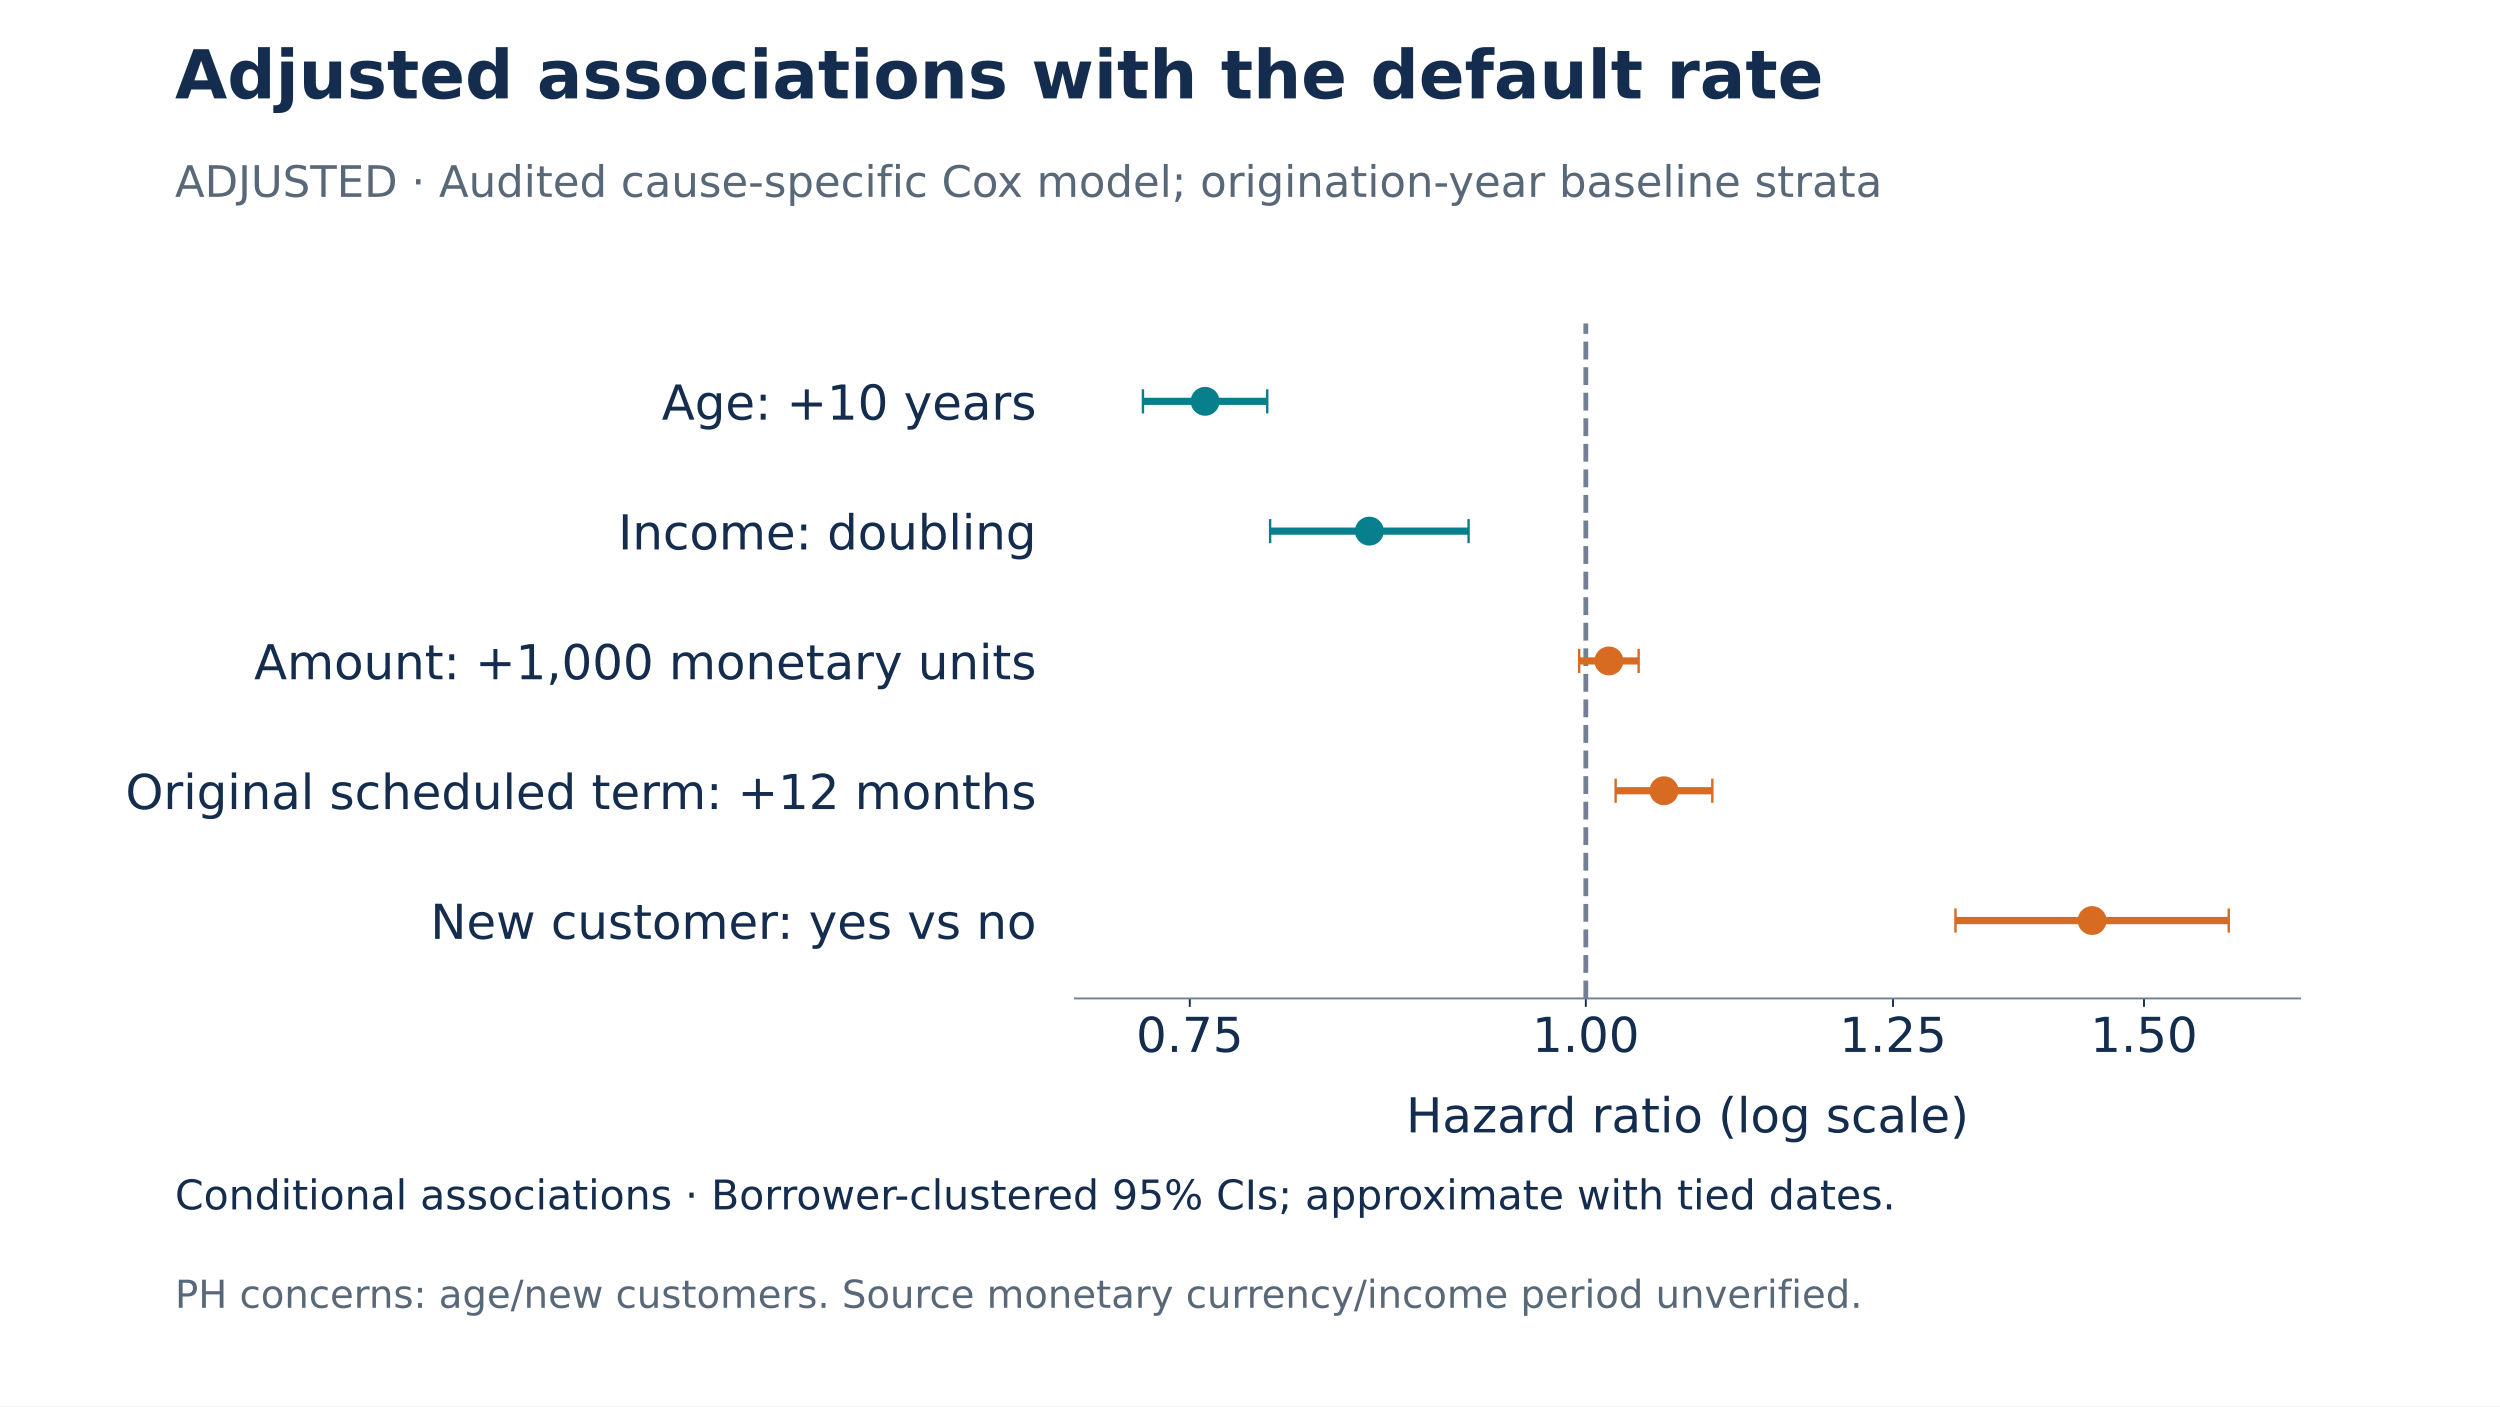
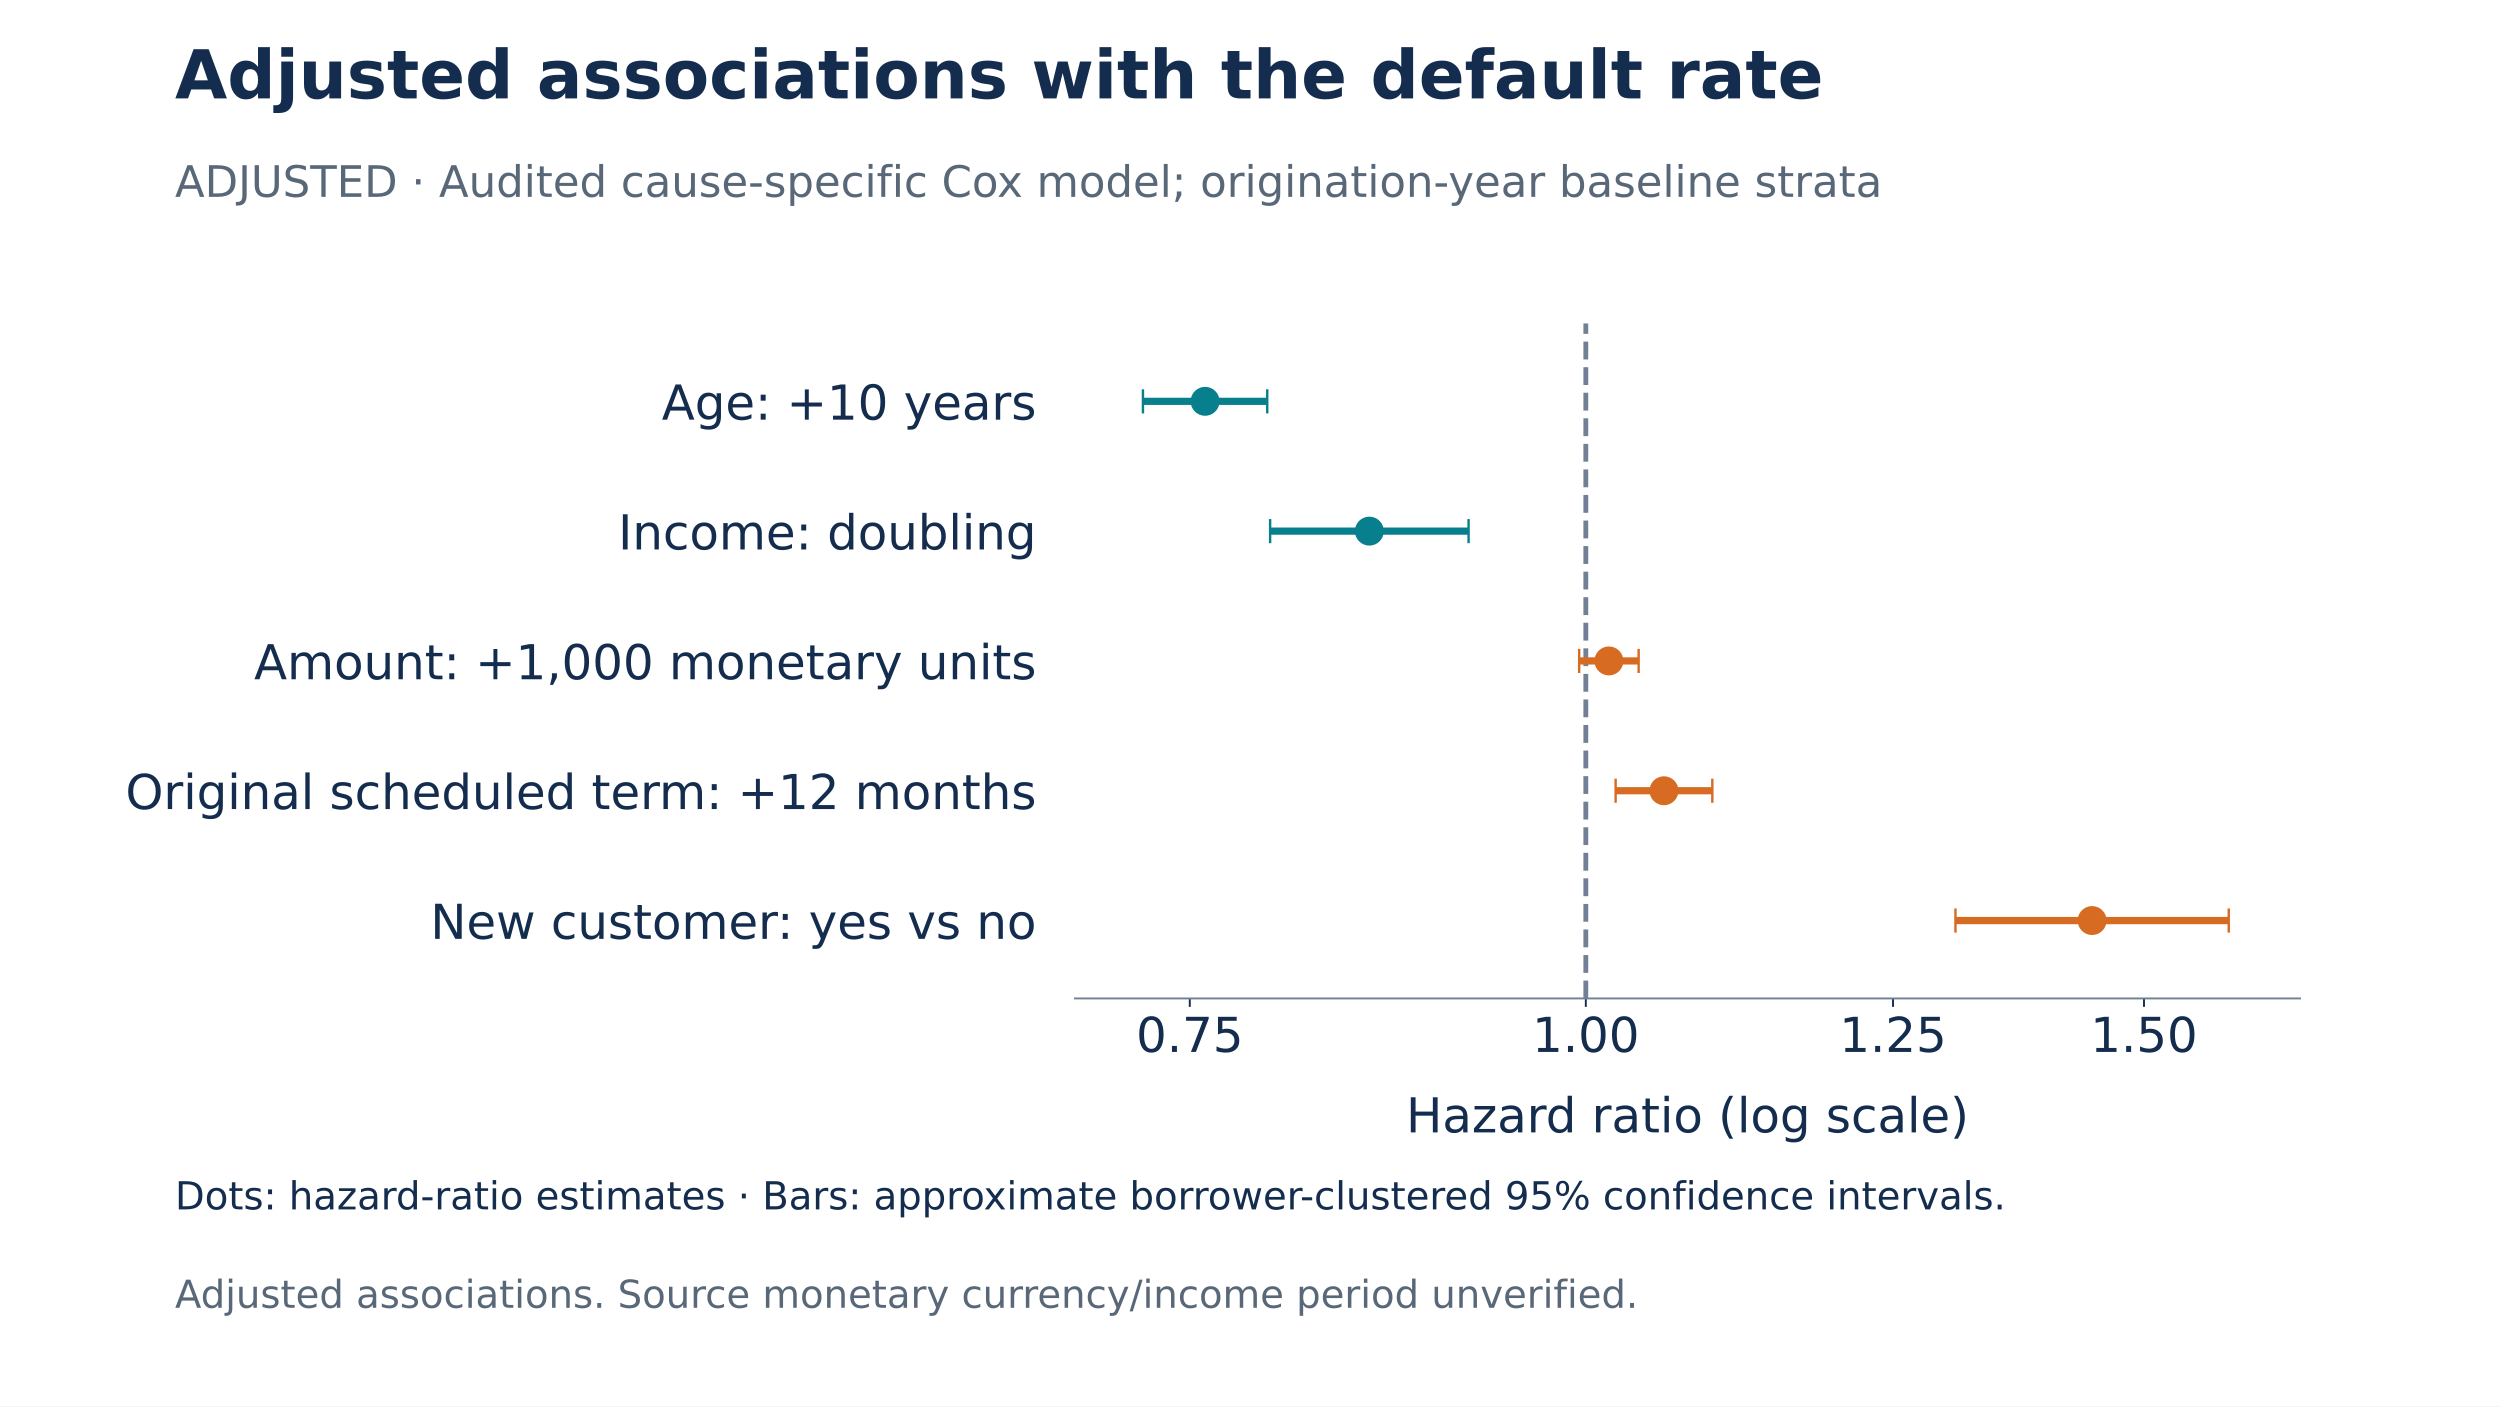
<svg xmlns="http://www.w3.org/2000/svg" xmlns:xlink="http://www.w3.org/1999/xlink" width="1036.8pt" height="583.2pt" viewBox="0 0 1036.8 583.2" version="1.1">
  <defs>
    <style type="text/css">*{stroke-linejoin: round; stroke-linecap: butt}</style>
  </defs>
  <g id="figure_1">
    <g id="patch_1">
      <path d="M 0 583.2  L 1036.8 583.2  L 1036.8 0  L 0 0  z " style="fill: #ffffff" />
    </g>
    <g id="axes_1">
      <g id="patch_2">
        <path d="M 445.824 414.072  L 953.856 414.072  L 953.856 134.136  L 445.824 134.136  z " style="fill: #ffffff" />
      </g>
      <g id="matplotlib.axis_1">
        <g id="xtick_1">
          <g id="line2d_1">
            <defs>
-               <path id="m00ffc17b2b" d="M 0 0  L 0 3.5  " style="stroke: #142d4e; stroke-width: 0.8" />
+               <path id="m32e390fd97" d="M 0 0  L 0 3.5  " style="stroke: #142d4e; stroke-width: 0.8" />
            </defs>
            <g>
-               <use xlink:href="#m00ffc17b2b" x="493.428" y="414.072" style="fill: #142d4e; stroke: #142d4e; stroke-width: 0.8" />
+               <use xlink:href="#m32e390fd97" x="493.428" y="414.072" style="fill: #142d4e; stroke: #142d4e; stroke-width: 0.8" />
            </g>
          </g>
          <g id="text_1">
            <text style="font-size: 20px; font-family: 'DejaVu Sans'; text-anchor: middle; fill: #142d4e" x="493.428" y="436.269" transform="rotate(-0 493.4277 436.2689)">0.75</text>
          </g>
        </g>
        <g id="xtick_2">
          <g id="line2d_2">
            <g>
-               <use xlink:href="#m00ffc17b2b" x="657.669" y="414.072" style="fill: #142d4e; stroke: #142d4e; stroke-width: 0.8" />
+               <use xlink:href="#m32e390fd97" x="657.669" y="414.072" style="fill: #142d4e; stroke: #142d4e; stroke-width: 0.8" />
            </g>
          </g>
          <g id="text_2">
            <text style="font-size: 20px; font-family: 'DejaVu Sans'; text-anchor: middle; fill: #142d4e" x="657.669" y="436.269" transform="rotate(-0 657.6694 436.2689)">1.00</text>
          </g>
        </g>
        <g id="xtick_3">
          <g id="line2d_3">
            <g>
-               <use xlink:href="#m00ffc17b2b" x="785.065" y="414.072" style="fill: #142d4e; stroke: #142d4e; stroke-width: 0.8" />
+               <use xlink:href="#m32e390fd97" x="785.065" y="414.072" style="fill: #142d4e; stroke: #142d4e; stroke-width: 0.8" />
            </g>
          </g>
          <g id="text_3">
            <text style="font-size: 20px; font-family: 'DejaVu Sans'; text-anchor: middle; fill: #142d4e" x="785.065" y="436.269" transform="rotate(-0 785.0652 436.2689)">1.25</text>
          </g>
        </g>
        <g id="xtick_4">
          <g id="line2d_4">
            <g>
-               <use xlink:href="#m00ffc17b2b" x="889.155" y="414.072" style="fill: #142d4e; stroke: #142d4e; stroke-width: 0.8" />
+               <use xlink:href="#m32e390fd97" x="889.155" y="414.072" style="fill: #142d4e; stroke: #142d4e; stroke-width: 0.8" />
            </g>
          </g>
          <g id="text_4">
            <text style="font-size: 20px; font-family: 'DejaVu Sans'; text-anchor: middle; fill: #142d4e" x="889.155" y="436.269" transform="rotate(-0 889.1551 436.2689)">1.50</text>
          </g>
        </g>
        <g id="text_5">
          <text style="font-size: 20px; font-family: 'DejaVu Sans'; text-anchor: middle; fill: #142d4e" x="699.84" y="469.625" transform="rotate(-0 699.84 469.6251)">Hazard ratio (log scale)</text>
        </g>
      </g>
      <g id="matplotlib.axis_2">
        <g id="ytick_1">
          <g id="line2d_5" />
          <g id="text_6">
            <text style="font-size: 20px; font-family: 'DejaVu Sans'; text-anchor: end; fill: #142d4e" x="429.824" y="174.035" transform="rotate(-0 429.824 174.0347)">Age: +10 years</text>
          </g>
        </g>
        <g id="ytick_2">
          <g id="line2d_6" />
          <g id="text_7">
            <text style="font-size: 20px; font-family: 'DejaVu Sans'; text-anchor: end; fill: #142d4e" x="429.824" y="227.869" transform="rotate(-0 429.824 227.8686)">Income: doubling</text>
          </g>
        </g>
        <g id="ytick_3">
          <g id="line2d_7" />
          <g id="text_8">
            <text style="font-size: 20px; font-family: 'DejaVu Sans'; text-anchor: end; fill: #142d4e" x="429.824" y="281.702" transform="rotate(-0 429.824 281.7024)">Amount: +1,000 monetary units</text>
          </g>
        </g>
        <g id="ytick_4">
          <g id="line2d_8" />
          <g id="text_9">
            <text style="font-size: 20px; font-family: 'DejaVu Sans'; text-anchor: end; fill: #142d4e" x="429.824" y="335.536" transform="rotate(-0 429.824 335.5363)">Original scheduled term: +12 months</text>
          </g>
        </g>
        <g id="ytick_5">
          <g id="line2d_9" />
          <g id="text_10">
            <text style="font-size: 20px; font-family: 'DejaVu Sans'; text-anchor: end; fill: #142d4e" x="429.824" y="389.37" transform="rotate(-0 429.824 389.3701)">New customer: yes vs no</text>
          </g>
        </g>
      </g>
      <g id="line2d_10">
-         <path d="M 657.669 414.072  L 657.669 134.136  " clip-path="url(#p14c7701506)" style="fill: none; stroke-dasharray: 7.4,3.2; stroke-dashoffset: 0; stroke: #718096; stroke-width: 2" />
+         <path d="M 657.669 414.072  L 657.669 134.136  " clip-path="url(#p3896ce384b)" style="fill: none; stroke-dasharray: 7.4,3.2; stroke-dashoffset: 0; stroke: #718096; stroke-width: 2" />
      </g>
      <g id="LineCollection_1">
-         <path d="M 474.003 166.436  L 525.548 166.436  " clip-path="url(#p14c7701506)" style="fill: none; stroke: #087f8c; stroke-width: 3" />
+         <path d="M 474.003 166.436  L 525.548 166.436  " clip-path="url(#p3896ce384b)" style="fill: none; stroke: #087f8c; stroke-width: 3" />
      </g>
      <g id="line2d_11">
        <defs>
-           <path id="mfcc30d31cd" d="M 0 5  L 0 -5  " style="stroke: #087f8c" />
-         </defs>
-         <g clip-path="url(#p14c7701506)">
-           <use xlink:href="#mfcc30d31cd" x="474.003" y="166.436" style="fill: #087f8c; stroke: #087f8c" />
+           <path id="m83c405549f" d="M 0 5  L 0 -5  " style="stroke: #087f8c" />
+         </defs>
+         <g clip-path="url(#p3896ce384b)">
+           <use xlink:href="#m83c405549f" x="474.003" y="166.436" style="fill: #087f8c; stroke: #087f8c" />
        </g>
      </g>
      <g id="line2d_12">
-         <g clip-path="url(#p14c7701506)">
-           <use xlink:href="#mfcc30d31cd" x="525.548" y="166.436" style="fill: #087f8c; stroke: #087f8c" />
+         <g clip-path="url(#p3896ce384b)">
+           <use xlink:href="#m83c405549f" x="525.548" y="166.436" style="fill: #087f8c; stroke: #087f8c" />
        </g>
      </g>
      <g id="LineCollection_2">
-         <path d="M 526.744 220.27  L 609.053 220.27  " clip-path="url(#p14c7701506)" style="fill: none; stroke: #087f8c; stroke-width: 3" />
+         <path d="M 526.744 220.27  L 609.053 220.27  " clip-path="url(#p3896ce384b)" style="fill: none; stroke: #087f8c; stroke-width: 3" />
      </g>
      <g id="line2d_13">
-         <g clip-path="url(#p14c7701506)">
-           <use xlink:href="#mfcc30d31cd" x="526.744" y="220.27" style="fill: #087f8c; stroke: #087f8c" />
+         <g clip-path="url(#p3896ce384b)">
+           <use xlink:href="#m83c405549f" x="526.744" y="220.27" style="fill: #087f8c; stroke: #087f8c" />
        </g>
      </g>
      <g id="line2d_14">
-         <g clip-path="url(#p14c7701506)">
-           <use xlink:href="#mfcc30d31cd" x="609.053" y="220.27" style="fill: #087f8c; stroke: #087f8c" />
+         <g clip-path="url(#p3896ce384b)">
+           <use xlink:href="#m83c405549f" x="609.053" y="220.27" style="fill: #087f8c; stroke: #087f8c" />
        </g>
      </g>
      <g id="LineCollection_3">
-         <path d="M 654.912 274.104  L 679.575 274.104  " clip-path="url(#p14c7701506)" style="fill: none; stroke: #d66b21; stroke-width: 3" />
+         <path d="M 654.912 274.104  L 679.575 274.104  " clip-path="url(#p3896ce384b)" style="fill: none; stroke: #d66b21; stroke-width: 3" />
      </g>
      <g id="line2d_15">
        <defs>
-           <path id="md21fac6de4" d="M 0 5  L 0 -5  " style="stroke: #d66b21" />
-         </defs>
-         <g clip-path="url(#p14c7701506)">
-           <use xlink:href="#md21fac6de4" x="654.912" y="274.104" style="fill: #d66b21; stroke: #d66b21" />
+           <path id="m217b6d7c96" d="M 0 5  L 0 -5  " style="stroke: #d66b21" />
+         </defs>
+         <g clip-path="url(#p3896ce384b)">
+           <use xlink:href="#m217b6d7c96" x="654.912" y="274.104" style="fill: #d66b21; stroke: #d66b21" />
        </g>
      </g>
      <g id="line2d_16">
-         <g clip-path="url(#p14c7701506)">
-           <use xlink:href="#md21fac6de4" x="679.575" y="274.104" style="fill: #d66b21; stroke: #d66b21" />
+         <g clip-path="url(#p3896ce384b)">
+           <use xlink:href="#m217b6d7c96" x="679.575" y="274.104" style="fill: #d66b21; stroke: #d66b21" />
        </g>
      </g>
      <g id="LineCollection_4">
-         <path d="M 670.031 327.938  L 710.131 327.938  " clip-path="url(#p14c7701506)" style="fill: none; stroke: #d66b21; stroke-width: 3" />
+         <path d="M 670.031 327.938  L 710.131 327.938  " clip-path="url(#p3896ce384b)" style="fill: none; stroke: #d66b21; stroke-width: 3" />
      </g>
      <g id="line2d_17">
-         <g clip-path="url(#p14c7701506)">
-           <use xlink:href="#md21fac6de4" x="670.031" y="327.938" style="fill: #d66b21; stroke: #d66b21" />
+         <g clip-path="url(#p3896ce384b)">
+           <use xlink:href="#m217b6d7c96" x="670.031" y="327.938" style="fill: #d66b21; stroke: #d66b21" />
        </g>
      </g>
      <g id="line2d_18">
-         <g clip-path="url(#p14c7701506)">
-           <use xlink:href="#md21fac6de4" x="710.131" y="327.938" style="fill: #d66b21; stroke: #d66b21" />
+         <g clip-path="url(#p3896ce384b)">
+           <use xlink:href="#m217b6d7c96" x="710.131" y="327.938" style="fill: #d66b21; stroke: #d66b21" />
        </g>
      </g>
      <g id="LineCollection_5">
-         <path d="M 810.968 381.772  L 924.307 381.772  " clip-path="url(#p14c7701506)" style="fill: none; stroke: #d66b21; stroke-width: 3" />
+         <path d="M 810.968 381.772  L 924.307 381.772  " clip-path="url(#p3896ce384b)" style="fill: none; stroke: #d66b21; stroke-width: 3" />
      </g>
      <g id="line2d_19">
-         <g clip-path="url(#p14c7701506)">
-           <use xlink:href="#md21fac6de4" x="810.968" y="381.772" style="fill: #d66b21; stroke: #d66b21" />
+         <g clip-path="url(#p3896ce384b)">
+           <use xlink:href="#m217b6d7c96" x="810.968" y="381.772" style="fill: #d66b21; stroke: #d66b21" />
        </g>
      </g>
      <g id="line2d_20">
-         <g clip-path="url(#p14c7701506)">
-           <use xlink:href="#md21fac6de4" x="924.307" y="381.772" style="fill: #d66b21; stroke: #d66b21" />
+         <g clip-path="url(#p3896ce384b)">
+           <use xlink:href="#m217b6d7c96" x="924.307" y="381.772" style="fill: #d66b21; stroke: #d66b21" />
        </g>
      </g>
      <g id="line2d_21">
        <defs>
-           <path id="mb2df17bce8" d="M 0 5.5  C 1.459 5.5 2.858 4.92 3.889 3.889  C 4.92 2.858 5.5 1.459 5.5 0  C 5.5 -1.459 4.92 -2.858 3.889 -3.889  C 2.858 -4.92 1.459 -5.5 0 -5.5  C -1.459 -5.5 -2.858 -4.92 -3.889 -3.889  C -4.92 -2.858 -5.5 -1.459 -5.5 0  C -5.5 1.459 -4.92 2.858 -3.889 3.889  C -2.858 4.92 -1.459 5.5 0 5.5  z " style="stroke: #087f8c" />
-         </defs>
-         <g clip-path="url(#p14c7701506)">
-           <use xlink:href="#mb2df17bce8" x="499.775" y="166.436" style="fill: #087f8c; stroke: #087f8c" />
+           <path id="m6ada68f5c5" d="M 0 5.5  C 1.459 5.5 2.858 4.92 3.889 3.889  C 4.92 2.858 5.5 1.459 5.5 0  C 5.5 -1.459 4.92 -2.858 3.889 -3.889  C 2.858 -4.92 1.459 -5.5 0 -5.5  C -1.459 -5.5 -2.858 -4.92 -3.889 -3.889  C -4.92 -2.858 -5.5 -1.459 -5.5 0  C -5.5 1.459 -4.92 2.858 -3.889 3.889  C -2.858 4.92 -1.459 5.5 0 5.5  z " style="stroke: #087f8c" />
+         </defs>
+         <g clip-path="url(#p3896ce384b)">
+           <use xlink:href="#m6ada68f5c5" x="499.775" y="166.436" style="fill: #087f8c; stroke: #087f8c" />
        </g>
      </g>
      <g id="line2d_22">
-         <g clip-path="url(#p14c7701506)">
-           <use xlink:href="#mb2df17bce8" x="567.898" y="220.27" style="fill: #087f8c; stroke: #087f8c" />
+         <g clip-path="url(#p3896ce384b)">
+           <use xlink:href="#m6ada68f5c5" x="567.898" y="220.27" style="fill: #087f8c; stroke: #087f8c" />
        </g>
      </g>
      <g id="line2d_23">
        <defs>
-           <path id="m1e8f68c993" d="M 0 5.5  C 1.459 5.5 2.858 4.92 3.889 3.889  C 4.92 2.858 5.5 1.459 5.5 0  C 5.5 -1.459 4.92 -2.858 3.889 -3.889  C 2.858 -4.92 1.459 -5.5 0 -5.5  C -1.459 -5.5 -2.858 -4.92 -3.889 -3.889  C -4.92 -2.858 -5.5 -1.459 -5.5 0  C -5.5 1.459 -4.92 2.858 -3.889 3.889  C -2.858 4.92 -1.459 5.5 0 5.5  z " style="stroke: #d66b21" />
-         </defs>
-         <g clip-path="url(#p14c7701506)">
-           <use xlink:href="#m1e8f68c993" x="667.243" y="274.104" style="fill: #d66b21; stroke: #d66b21" />
+           <path id="m2bdbf4c49c" d="M 0 5.5  C 1.459 5.5 2.858 4.92 3.889 3.889  C 4.92 2.858 5.5 1.459 5.5 0  C 5.5 -1.459 4.92 -2.858 3.889 -3.889  C 2.858 -4.92 1.459 -5.5 0 -5.5  C -1.459 -5.5 -2.858 -4.92 -3.889 -3.889  C -4.92 -2.858 -5.5 -1.459 -5.5 0  C -5.5 1.459 -4.92 2.858 -3.889 3.889  C -2.858 4.92 -1.459 5.5 0 5.5  z " style="stroke: #d66b21" />
+         </defs>
+         <g clip-path="url(#p3896ce384b)">
+           <use xlink:href="#m2bdbf4c49c" x="667.243" y="274.104" style="fill: #d66b21; stroke: #d66b21" />
        </g>
      </g>
      <g id="line2d_24">
-         <g clip-path="url(#p14c7701506)">
-           <use xlink:href="#m1e8f68c993" x="690.081" y="327.938" style="fill: #d66b21; stroke: #d66b21" />
+         <g clip-path="url(#p3896ce384b)">
+           <use xlink:href="#m2bdbf4c49c" x="690.081" y="327.938" style="fill: #d66b21; stroke: #d66b21" />
        </g>
      </g>
      <g id="line2d_25">
-         <g clip-path="url(#p14c7701506)">
-           <use xlink:href="#m1e8f68c993" x="867.638" y="381.772" style="fill: #d66b21; stroke: #d66b21" />
+         <g clip-path="url(#p3896ce384b)">
+           <use xlink:href="#m2bdbf4c49c" x="867.638" y="381.772" style="fill: #d66b21; stroke: #d66b21" />
        </g>
      </g>
      <g id="patch_3">
        <path d="M 445.824 414.072  L 953.856 414.072  " style="fill: none; stroke: #718096; stroke-width: 0.8; stroke-linejoin: miter; stroke-linecap: square" />
      </g>
    </g>
    <g id="text_11">
      <text style="font-weight: 700; font-size: 28px; font-family: 'DejaVu Sans'; text-anchor: start; fill: #142d4e" x="72.576" y="40.824" transform="rotate(-0 72.576 40.824)">Adjusted associations with the default rate</text>
    </g>
    <g id="text_12">
      <text style="font-size: 18px; font-family: 'DejaVu Sans'; text-anchor: start; fill: #596878" x="72.576" y="81.648" transform="rotate(-0 72.576 81.648)">ADJUSTED · Audited cause-specific Cox model; origination-year baseline strata</text>
    </g>
    <g id="text_13">
-       <text style="font-size: 17px; font-family: 'DejaVu Sans'; text-anchor: start; fill: #142d4e" x="72.576" y="501.552" transform="rotate(-0 72.576 501.552)">Conditional associations · Borrower-clustered 95% CIs; approximate with tied dates.</text>
+       <text style="font-size: 16px; font-family: 'DejaVu Sans'; text-anchor: start; fill: #142d4e" x="72.576" y="501.552" transform="rotate(-0 72.576 501.552)">Dots: hazard-ratio estimates · Bars: approximate borrower-clustered 95% confidence intervals.</text>
    </g>
    <g id="text_14">
-       <text style="font-size: 16px; font-family: 'DejaVu Sans'; text-anchor: start; fill: #596878" x="72.576" y="542.376" transform="rotate(-0 72.576 542.376)">PH concerns: age/new customers. Source monetary currency/income period unverified.</text>
+       <text style="font-size: 16px; font-family: 'DejaVu Sans'; text-anchor: start; fill: #596878" x="72.576" y="542.376" transform="rotate(-0 72.576 542.376)">Adjusted associations. Source monetary currency/income period unverified.</text>
    </g>
  </g>
  <defs>
-     <clipPath id="p14c7701506">
+     <clipPath id="p3896ce384b">
      <rect x="445.824" y="134.136" width="508.032" height="279.936" />
    </clipPath>
  </defs>
</svg>
